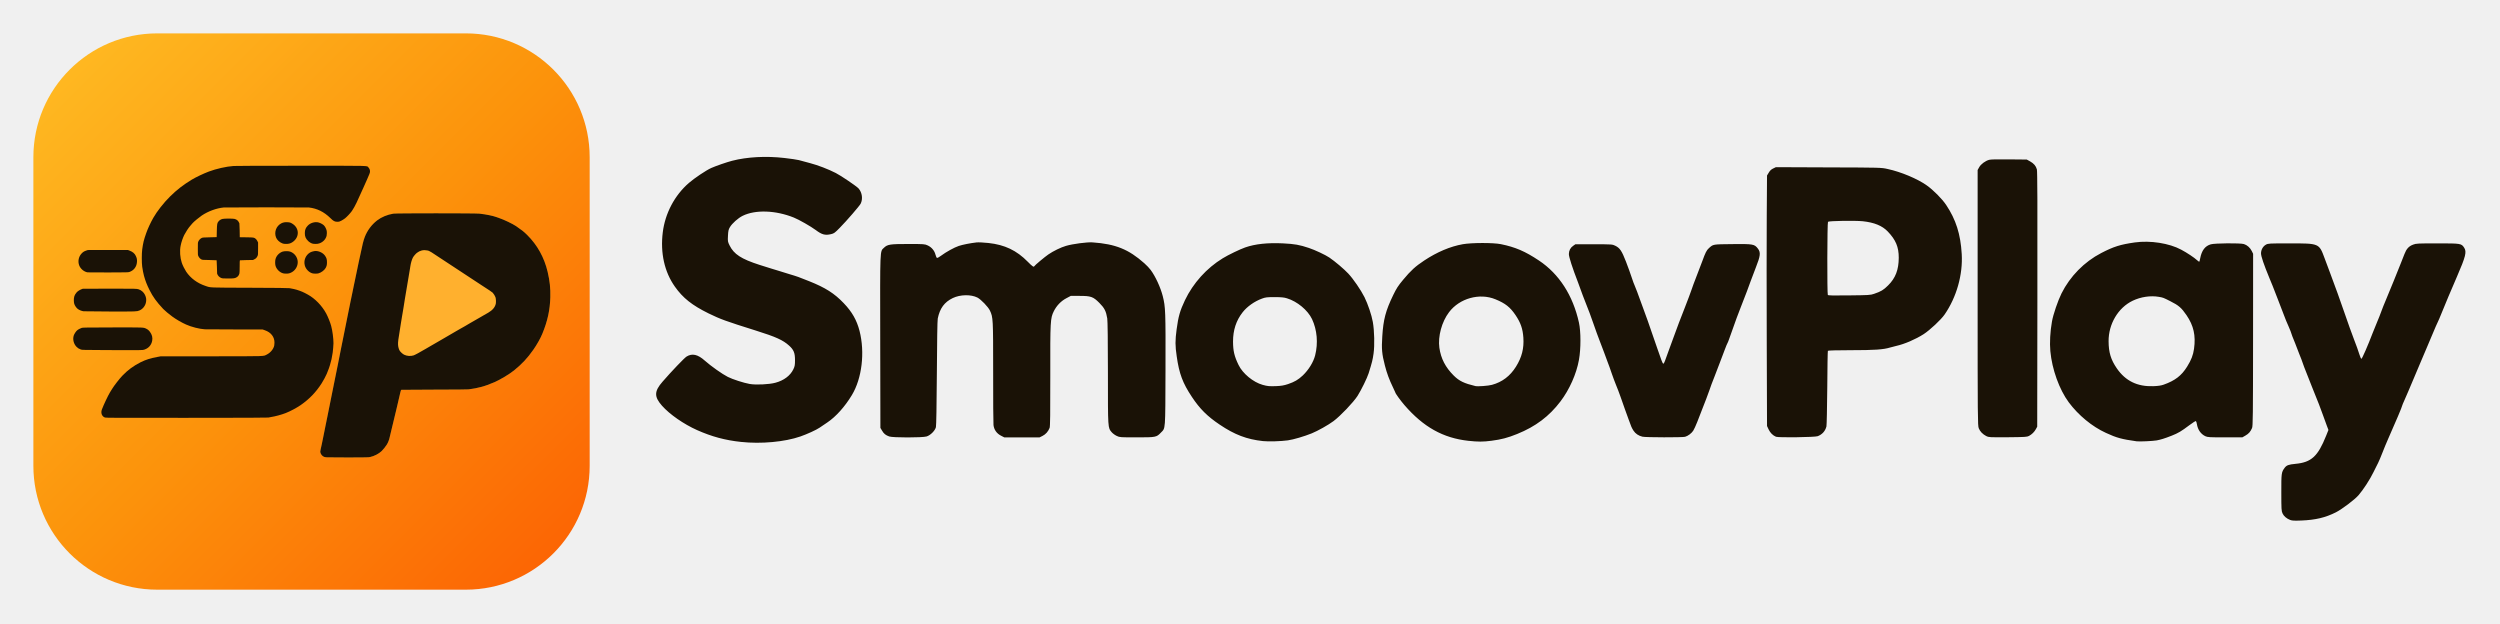
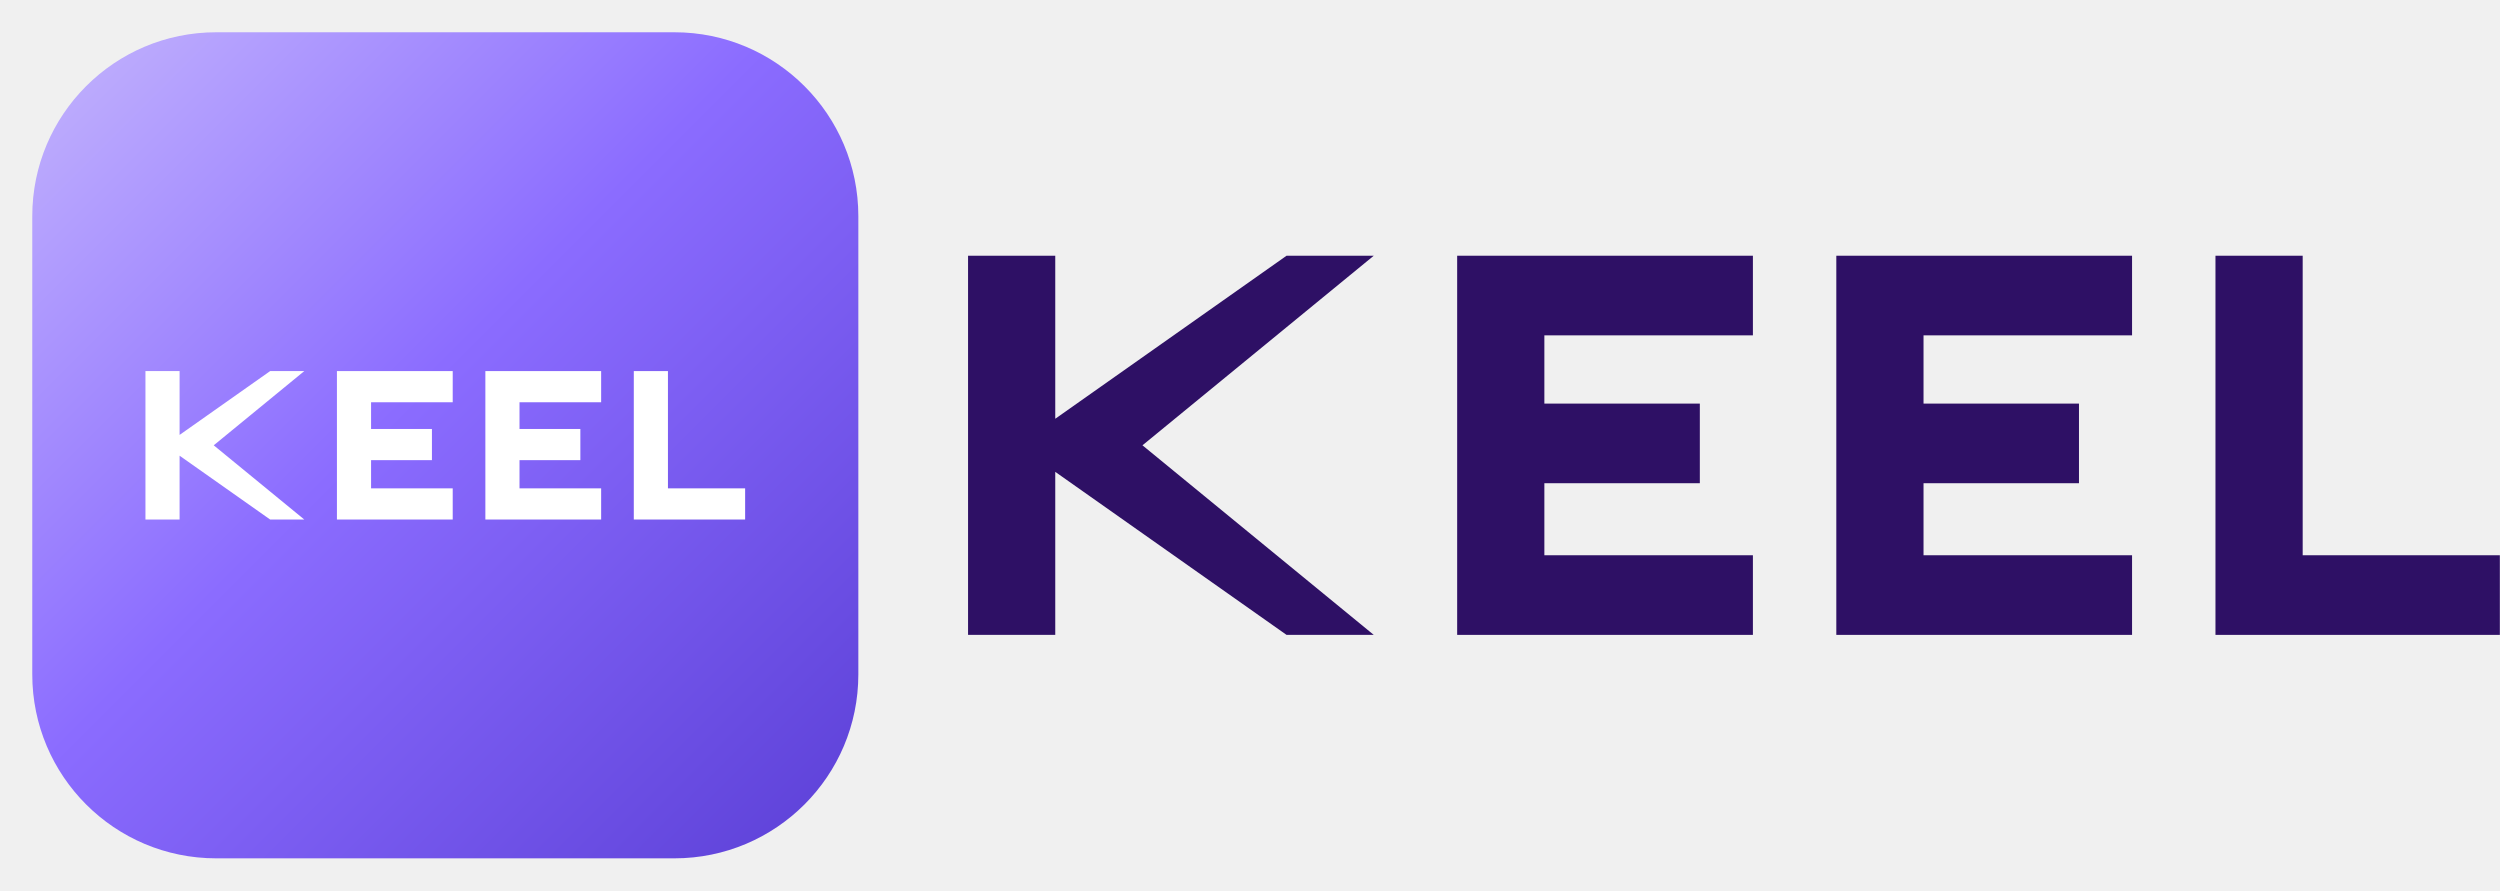
- <svg xmlns="http://www.w3.org/2000/svg" viewBox="-60 -60 4494 1120">
+ <svg xmlns="http://www.w3.org/2000/svg" viewBox="-40 -40 3099 1104">
  <defs>
-     <linearGradient id="g" x1="0" y1="0" x2="1" y2="1">
-       <stop offset="0" stop-color="#FFBD24" />
-       <stop offset="0.5" stop-color="#FC930B" />
-       <stop offset="1" stop-color="#FC5F03" />
+     <linearGradient id="keel" x1="0" y1="0" x2="1" y2="1">
+       <stop offset="0" stop-color="#C4B5FD" />
+       <stop offset="0.45" stop-color="#8B6CFF" />
+       <stop offset="1" stop-color="#5B3FD6" />
    </linearGradient>
  </defs>
-   <g transform="scale(0.97656)">
-     <rect width="1024" height="1024" rx="228" fill="url(#g)" />
-     <g transform="translate(72.0 243.4) scale(0.88)">
-       <path fill="#FFB02E" d="M532.3 610.2C527.0 609.9 525.2 609.2 522.2 606.5C520.1 604.5 518.3 600.8 518.3 598.3C518.3 597.1 519.1 593.2 521.5 582.6C522.1 579.6 524.6 567.7 525.4 563.5C525.8 561.4 527.1 554.7 528.4 548.5C531.8 532.0 532.5 528.5 533.5 523.4C533.9 520.8 536.4 508.5 539.0 496.0C541.5 483.4 544.5 468.9 545.5 463.7C547.6 452.9 551.3 434.8 554.9 417.2C558.8 397.9 560.0 391.8 561.8 382.4C562.7 377.6 564.3 369.8 565.3 365.1C567.4 355.3 572.3 330.9 575.2 315.9C577.2 305.3 578.1 301.4 581.3 285.7C582.3 280.9 584.0 272.7 585.1 267.5C586.1 262.3 587.7 254.8 588.5 250.9C589.4 247.0 590.8 240.1 591.7 235.7C594.5 221.6 597.5 207.5 598.4 203.5C598.9 201.3 600.4 194.5 601.7 188.3C606.5 164.9 608.6 156.6 611.4 149.3C616.7 135.6 625.7 123.6 637.1 114.7C646.4 107.6 658.4 102.6 671.2 100.5C677.4 99.5 842.6 99.5 851.4 100.5C865.9 102.2 878.7 104.8 886.8 107.7C888.2 108.2 890.5 109.0 891.9 109.5C902.4 113.0 920.4 121.6 928.0 126.7C940.2 135.1 943.8 137.9 951.1 145.1C972.4 166.2 986.8 192.2 993.9 222.3C998.4 241.6 1000.0 256.7 999.5 275.1C998.8 302.1 993.7 325.3 982.8 351.7C979.1 360.9 971.1 375.1 963.8 385.4C951.6 402.8 940.4 414.8 923.5 428.5C913.8 436.3 895.7 447.2 882.7 453.0C874.5 456.7 860.9 461.6 854.8 463.0C842.3 466.0 841.0 466.2 835.9 466.9C833.9 467.2 830.6 467.7 828.5 468.0C825.9 468.3 805.2 468.5 756.9 468.6C719.5 468.7 688.5 468.9 688.0 469.0C687.2 469.2 686.9 470.0 686.0 473.5C685.5 475.9 684.1 481.6 683.0 486.3C681.8 491.0 680.5 496.8 680.0 499.2C679.0 503.5 677.1 511.8 676.3 514.9C676.1 515.7 675.7 517.4 675.4 518.5C675.1 519.7 673.3 527.4 671.3 535.6C665.6 558.8 664.3 564.5 663.3 568.9C662.4 573.5 660.0 579.5 657.4 583.7C655.3 587.2 649.4 594.6 646.7 597.1C640.7 602.8 631.0 607.8 622.4 609.6C618.8 610.3 615.0 610.4 577.7 610.5C555.3 610.5 534.9 610.4 532.3 610.2Z" />
-       <path fill="#1A1206" fill-rule="evenodd" d="M532.3 610.2C527.0 609.9 525.2 609.2 522.2 606.5C520.1 604.5 518.3 600.8 518.3 598.3C518.3 597.1 519.1 593.2 521.5 582.6C522.1 579.6 524.6 567.7 525.4 563.5C525.8 561.4 527.1 554.7 528.4 548.5C531.8 532.0 532.5 528.5 533.5 523.4C533.9 520.8 536.4 508.5 539.0 496.0C541.5 483.4 544.5 468.9 545.5 463.7C547.6 452.9 551.3 434.8 554.9 417.2C558.8 397.9 560.0 391.8 561.8 382.4C562.7 377.6 564.3 369.8 565.3 365.1C567.4 355.3 572.3 330.9 575.2 315.9C577.2 305.3 578.1 301.4 581.3 285.7C582.3 280.9 584.0 272.7 585.1 267.5C586.1 262.3 587.7 254.8 588.5 250.9C589.4 247.0 590.8 240.1 591.7 235.7C594.5 221.6 597.5 207.5 598.4 203.5C598.9 201.3 600.4 194.5 601.7 188.3C606.5 164.9 608.6 156.6 611.4 149.3C616.7 135.6 625.7 123.6 637.1 114.7C646.4 107.6 658.4 102.6 671.2 100.5C677.4 99.5 842.6 99.5 851.4 100.5C865.9 102.2 878.7 104.8 886.8 107.7C888.2 108.2 890.5 109.0 891.9 109.5C902.4 113.0 920.4 121.6 928.0 126.7C940.2 135.1 943.8 137.9 951.1 145.1C972.4 166.2 986.8 192.2 993.9 222.3C998.4 241.6 1000.0 256.7 999.5 275.1C998.8 302.1 993.7 325.3 982.8 351.7C979.1 360.9 971.1 375.1 963.8 385.4C951.6 402.8 940.4 414.8 923.5 428.5C913.8 436.3 895.7 447.2 882.7 453.0C874.5 456.7 860.9 461.6 854.8 463.0C842.3 466.0 841.0 466.2 835.9 466.9C833.9 467.2 830.6 467.7 828.5 468.0C825.9 468.3 805.2 468.5 756.9 468.6C719.5 468.7 688.5 468.9 688.0 469.0C687.2 469.2 686.9 470.0 686.0 473.5C685.5 475.9 684.1 481.6 683.0 486.3C681.8 491.0 680.5 496.8 680.0 499.2C679.0 503.5 677.1 511.8 676.3 514.9C676.1 515.7 675.7 517.4 675.4 518.5C675.1 519.7 673.3 527.4 671.3 535.6C665.6 558.8 664.3 564.5 663.3 568.9C662.4 573.5 660.0 579.5 657.4 583.7C655.3 587.2 649.4 594.6 646.7 597.1C640.7 602.8 631.0 607.8 622.4 609.6C618.8 610.3 615.0 610.4 577.7 610.5C555.3 610.5 534.9 610.4 532.3 610.2ZM68.0 527.0C61.5 524.7 58.7 517.5 61.5 510.1C65.2 500.3 74.2 481.3 78.3 474.5C79.5 472.5 81.5 469.2 82.8 467.2C87.0 460.3 98.3 445.7 104.4 439.4C116.1 427.3 127.4 419.0 142.6 411.3C153.1 406.1 162.9 402.9 177.2 400.3L184.1 399.0L289.8 398.9C408.7 398.8 398.7 399.1 406.5 395.2C414.1 391.4 420.4 383.8 422.0 376.4C422.3 375.2 422.5 372.5 422.5 370.4C422.6 358.3 415.2 348.8 402.4 344.4L397.8 342.8L339.6 342.7C307.5 342.7 279.2 342.5 276.7 342.4C265.7 341.8 248.4 337.4 237.3 332.3C228.1 328.2 216.6 321.5 208.7 315.7C202.3 311.1 192.8 303.1 189.8 299.9C175.5 284.6 168.3 274.6 161.2 260.4C155.6 249.2 152.7 241.8 149.5 230.4C148.4 226.6 146.6 217.4 145.8 211.3C144.7 203.2 144.7 183.9 145.8 175.6C147.8 161.1 149.0 156.1 154.2 141.3C157.4 132.1 163.3 119.3 169.0 109.3C177.0 95.3 190.7 77.8 204.2 64.5C218.5 50.4 231.2 40.6 249.5 29.4C258.1 24.2 274.4 16.5 285.3 12.4C300.7 6.6 322.0 1.8 337.0 0.8C342.0 0.5 387.2 0.3 478.2 0.3C628.3 0.3 615.2 0.0 618.9 3.7C621.4 6.2 622.6 9.5 622.3 13.1C622.1 15.2 620.9 18.4 616.2 28.9C612.9 36.1 609.6 43.6 608.8 45.5C608.0 47.4 605.0 54.0 602.1 60.2C599.3 66.4 595.8 73.9 594.5 76.9C591.7 83.0 587.4 90.8 584.4 95.0C581.1 99.6 574.3 106.9 570.2 110.2C568.1 111.8 564.5 114.2 562.0 115.4C557.9 117.4 557.5 117.5 554.0 117.5C548.6 117.5 545.7 116.0 539.5 109.8C526.1 96.7 511.7 89.6 494.6 87.6C491.0 87.2 320.6 87.2 316.3 87.6C301.1 89.1 283.8 95.4 270.3 104.5C265.0 108.1 254.0 117.2 251.3 120.3C249.8 122.1 247.5 124.8 246.1 126.3C242.7 130.1 237.0 138.8 233.8 145.0C230.8 151.0 227.6 160.2 226.2 167.6C224.0 178.1 225.0 192.6 228.6 203.2C230.4 208.6 234.5 216.8 237.7 221.7C246.9 235.5 261.2 246.1 278.3 251.7C289.6 255.5 282.4 255.2 371.6 255.5C427.7 255.7 452.1 256.0 454.1 256.4C460.3 257.5 466.6 258.9 469.0 259.7C478.6 262.8 482.7 264.5 492.3 269.8C507.4 278.1 521.9 293.1 530.7 309.4C534.4 316.3 539.2 328.2 541.1 335.4C543.8 345.5 545.9 361.1 545.9 371.6C545.9 375.1 544.9 386.7 544.3 390.9C542.5 402.9 541.5 407.3 538.5 417.4C537.4 421.2 535.1 427.7 533.9 430.3C533.5 431.3 532.6 433.6 531.9 435.4C530.4 439.2 524.7 450.0 521.3 455.2C509.5 473.8 495.2 488.6 477.1 501.1C468.2 507.1 455.9 513.7 446.0 517.6C437.3 521.0 423.7 524.7 415.3 525.9C413.3 526.2 410.8 526.7 409.8 527.0C408.5 527.4 362.5 527.5 238.9 527.6C92.6 527.7 69.6 527.6 68.0 527.0ZM713.5 397.0C716.3 396.1 726.7 390.5 739.2 383.1C742.5 381.2 747.1 378.5 749.5 377.1C751.9 375.8 756.6 373.1 759.9 371.1C763.2 369.2 769.6 365.5 774.2 362.8C778.7 360.2 786.4 355.8 791.2 352.9C796.0 350.1 801.4 346.9 803.2 345.9C805.0 344.9 809.0 342.6 812.1 340.8C815.2 339.0 817.9 337.5 818.0 337.5C818.1 337.5 819.7 336.6 821.5 335.5C823.3 334.4 827.5 331.9 830.8 330.0C834.1 328.1 840.1 324.7 844.2 322.3C848.2 320.0 852.5 317.5 853.6 316.9C854.8 316.3 858.1 314.3 861.0 312.6C863.9 310.9 867.8 308.7 869.6 307.7C878.7 302.4 884.0 296.1 885.5 288.6C886.1 285.1 885.8 278.0 884.7 275.1C883.9 272.7 881.1 268.2 879.0 265.9C877.9 264.7 871.3 260.2 855.7 250.2C846.3 244.0 819.0 226.1 794.7 210.1C743.4 176.1 747.4 178.6 741.9 177.4C734.1 175.8 726.6 177.6 720.3 182.6C717.6 184.7 713.2 190.0 711.9 192.6C709.8 196.7 707.6 204.3 706.7 210.6C706.4 212.6 706.0 215.2 705.8 216.4C705.5 217.5 705.1 219.9 704.9 221.7C704.6 223.4 703.6 229.1 702.8 234.3C699.2 255.3 697.8 263.3 695.4 278.1C694.0 286.6 692.7 294.9 692.5 296.5C692.2 298.2 691.7 301.4 691.3 303.7C690.9 305.9 690.0 311.0 689.4 314.9C688.8 318.9 688.0 323.2 687.8 324.6C687.5 326.0 687.1 328.5 686.9 330.1C686.7 331.8 685.9 336.3 685.3 340.3C681.4 363.8 680.7 369.3 681.0 374.8C681.3 379.4 682.5 383.8 684.3 387.0C685.9 389.7 690.5 393.9 693.6 395.5C699.4 398.4 707.2 399.0 713.5 397.0ZM73.5 385.9C20.5 385.6 20.1 385.6 17.5 384.7C13.1 383.0 11.2 381.8 8.5 379.1C2.4 373.0 0.0 363.2 2.7 355.2C3.7 352.2 7.0 347.1 9.3 345.0C11.5 342.9 16.0 340.5 19.4 339.4C21.7 338.7 27.6 338.7 83.4 338.5C150.5 338.4 148.1 338.3 153.9 341.0C157.2 342.5 159.5 344.4 162.0 347.7C166.4 353.7 167.9 359.6 166.7 366.3C165.0 375.3 159.4 381.7 150.9 384.7C148.0 385.7 146.8 385.8 137.3 386.0C131.6 386.1 102.9 386.1 73.5 385.9ZM23.2 304.7C19.2 304.2 14.1 302.2 11.0 299.8C8.1 297.6 4.9 292.9 3.7 289.2C2.5 285.2 2.5 277.9 3.7 273.9C4.7 270.6 6.8 267.1 9.0 264.8C11.0 262.7 15.5 259.8 18.8 258.6L21.5 257.6L76.5 257.4C131.1 257.3 134.5 257.4 138.5 258.8C144.4 260.9 149.0 265.0 151.6 270.4C154.0 275.4 154.7 279.6 153.9 284.7C152.8 292.9 147.1 300.2 139.8 303.1C134.2 305.3 134.5 305.3 78.8 305.2C50.1 305.1 25.1 304.9 23.2 304.7ZM311.4 235.2C307.2 233.7 303.6 229.9 302.5 225.8C302.4 225.3 302.2 218.9 302.1 211.6C301.9 204.3 301.7 198.2 301.5 198.0C301.4 197.8 294.6 197.6 286.4 197.5C272.9 197.3 271.5 197.2 269.8 196.3C267.2 195.1 264.5 192.1 263.3 189.3C262.2 186.9 262.2 186.5 262.2 174.0C262.2 161.4 262.2 161.1 263.3 158.6C264.6 155.6 267.5 152.6 270.4 151.3C272.4 150.4 273.6 150.3 287.0 150.0C295.0 149.8 301.6 149.6 301.6 149.6C301.6 149.6 301.8 143.7 301.9 136.5C302.3 121.4 302.6 120.0 305.8 116.3C308.1 113.8 310.4 112.4 314.0 111.5C317.3 110.6 335.7 110.6 339.0 111.5C344.2 112.9 346.8 115.3 349.1 120.8C349.3 121.3 349.5 128.0 349.7 135.7L349.9 149.8L364.2 150.0C379.8 150.3 379.5 150.2 383.3 153.2C384.6 154.3 385.7 155.8 386.7 157.8L388.2 160.9L388.2 173.7C388.2 186.1 388.1 186.7 387.1 188.9C385.5 192.5 383.5 194.6 380.4 196.0L377.6 197.4L364.1 197.6C356.8 197.7 350.5 198.0 350.2 198.1C349.8 198.4 349.7 202.3 349.7 211.0C349.7 218.2 349.5 224.3 349.2 225.3C348.2 229.2 346.6 231.5 343.7 233.4C340.0 235.8 337.4 236.2 325.1 236.1C315.3 236.1 313.7 236.0 311.4 235.2ZM440.5 225.3C433.3 223.4 426.4 216.4 424.6 209.2C423.7 205.7 423.7 199.4 424.6 195.8C426.4 188.7 432.0 182.7 439.2 180.0C442.9 178.7 451.5 178.6 455.3 179.9C466.0 183.6 472.7 194.7 470.9 205.6C469.3 215.1 462.6 222.6 453.4 225.3C450.3 226.2 443.9 226.2 440.5 225.3ZM501.2 225.2C494.2 222.9 488.0 216.3 486.0 209.1C483.1 198.7 487.5 187.5 496.7 181.9C499.5 180.2 505.4 178.6 508.6 178.6C516.1 178.6 524.2 182.7 528.3 188.6C531.4 193.1 532.3 196.0 532.3 202.1C532.3 207.8 531.8 209.8 529.5 214.2C526.8 219.0 519.7 224.2 514.1 225.5C510.8 226.3 504.1 226.1 501.2 225.2ZM31.6 223.3C24.1 222.1 16.7 215.9 14.0 208.6C10.9 200.3 12.8 190.7 18.7 184.2C21.7 180.9 24.1 179.3 28.5 177.8L32.1 176.6L74.0 176.5L115.9 176.5L119.1 177.7C126.0 180.3 130.1 183.8 132.5 189.0C134.6 193.4 135.2 196.6 134.9 201.2C134.3 211.5 128.5 219.2 119.0 222.5C116.5 223.3 114.5 223.4 75.1 223.5C52.5 223.6 32.9 223.5 31.6 223.3ZM439.1 162.7C433.1 160.5 427.6 155.3 425.7 150.1C421.5 138.9 426.2 126.3 436.7 120.8C440.6 118.8 444.4 118.1 449.5 118.4C454.5 118.7 456.0 119.1 459.7 121.4C475.0 130.6 475.2 150.2 460.0 160.2C456.1 162.8 452.2 163.9 446.6 163.8C443.0 163.8 441.4 163.6 439.1 162.7ZM502.5 163.3C499.6 162.7 495.6 160.3 493.1 157.9C487.8 152.7 485.9 148.3 486.0 141.1C486.0 134.5 487.8 129.9 492.4 125.3C497.8 119.7 507.3 117.0 514.6 118.9C518.6 120.0 523.5 122.7 525.9 125.0C528.2 127.3 530.8 132.2 531.6 135.8C532.3 138.7 532.2 144.3 531.5 147.0C529.5 154.3 523.9 160.1 516.3 162.7C513.5 163.6 512.0 163.8 508.5 163.8C506.2 163.8 503.5 163.6 502.5 163.3Z" />
+   <rect width="1024" height="1024" rx="228" fill="url(#keel)" />
+   <g fill="#FFFFFF" transform="translate(140.3 420.0) scale(0.92)">
+     <g transform="translate(0 0)">
+       <path d="M0 0H46V200H0Z M46 86L168 0H214L92 100L214 200H168L46 114Z" />
+     </g>
+     <g transform="translate(258 0)">
+       <path d="M0 0H156V42H46V78H128V120H46V158H156V200H0Z" />
+     </g>
+     <g transform="translate(458 0)">
+       <path d="M0 0H156V42H46V78H128V120H46V158H156V200H0Z" />
+     </g>
+     <g transform="translate(658 0)">
+       <path d="M0 0H46V158H150V200H0Z" />
    </g>
  </g>
-   <path fill="#1A1206" fill-rule="evenodd" d="M4056.9 874.7C4050.4 872.2 4045.2 867.8 4043.0 862.7C4041.1 858.6 4040.9 855.0 4040.9 825.5C4040.8 790.5 4041.1 788.9 4046.7 781.2C4050.3 776.3 4053.8 775.0 4066.4 773.8C4094.9 771.1 4106.6 760.4 4121.4 723.4L4125.6 712.9L4122.8 705.5C4121.3 701.5 4118.1 692.7 4115.7 686.0C4109.4 668.7 4109.6 669.1 4096.6 636.9C4090.1 620.8 4083.5 604.1 4082.0 599.9C4078.2 588.9 4075.1 580.6 4073.2 576.4C4072.3 574.4 4070.7 570.1 4069.5 566.8C4068.4 563.5 4066.7 559.2 4065.8 557.2C4063.5 552.2 4057.4 536.1 4057.4 535.0C4057.4 534.6 4055.6 530.4 4053.5 525.7C4051.3 521.0 4047.8 512.5 4045.7 506.7C4043.5 500.9 4038.3 487.2 4034.0 476.3C4024.4 451.5 4025.5 454.3 4019.3 439.4C4009.6 415.9 4004.4 400.7 4004.4 395.5C4004.4 389.0 4007.9 382.8 4013.2 379.8C4017.3 377.6 4018.7 377.5 4055.4 377.5C4109.3 377.5 4108.7 377.2 4118.8 404.5C4122.2 413.6 4126.4 425.1 4128.3 429.9C4137.8 455.1 4147.0 480.7 4154.6 502.8C4160.6 520.4 4167.3 539.0 4171.6 550.2C4176.5 562.9 4178.5 568.5 4181.2 577.0C4182.5 581.4 4184.2 585.0 4184.9 585.0C4186.1 585.0 4197.2 559.5 4205.1 538.6C4207.5 532.3 4211.4 522.8 4213.6 517.7C4215.8 512.5 4219.1 504.3 4220.8 499.4C4222.5 494.6 4226.0 485.9 4228.5 480.1C4231.0 474.4 4237.5 458.7 4242.8 445.4C4248.2 432.0 4254.1 417.4 4255.9 412.8C4257.7 408.3 4260.5 401.0 4262.2 396.8C4265.8 387.3 4270.1 382.6 4277.9 379.7C4283.3 377.6 4286.5 377.5 4321.5 377.5C4363.6 377.5 4364.5 377.6 4369.5 385.1C4374.5 392.6 4372.4 400.9 4356.5 437.6C4346.0 461.8 4335.1 487.6 4329.4 501.9C4326.2 509.9 4322.7 518.1 4321.6 520.1C4320.6 522.1 4317.1 529.9 4314.0 537.5C4310.8 545.1 4305.1 558.5 4301.4 567.3C4297.6 576.1 4292.2 589.0 4289.2 596.0C4286.3 603.0 4281.5 614.2 4278.7 620.9C4275.8 627.5 4271.7 637.2 4269.6 642.4C4267.5 647.5 4264.1 655.4 4262.0 659.9C4260.0 664.3 4258.3 668.3 4258.3 668.8C4258.3 670.5 4245.6 700.5 4232.9 729.0C4229.9 735.7 4225.3 746.9 4222.6 753.9C4219.9 760.9 4216.4 769.1 4214.9 772.1C4213.3 775.1 4209.6 782.7 4206.5 788.9C4200.3 801.8 4188.0 820.7 4179.6 830.3C4172.5 838.4 4150.2 855.2 4139.1 860.9C4120.1 870.5 4102.3 874.7 4076.7 875.7C4064.5 876.2 4060.4 876.0 4056.9 874.7ZM1272.1 734.4C1243.5 731.4 1219.3 724.8 1193.2 713.2C1169.0 702.4 1143.8 684.9 1130.0 669.3C1115.7 653.1 1115.9 643.4 1131.1 626.0C1146.7 608.0 1170.3 583.3 1174.1 581.0C1184.2 574.7 1194.4 577.0 1207.1 588.4C1217.6 597.8 1238.5 612.6 1248.3 617.5C1257.0 621.9 1276.8 628.3 1287.6 630.2C1298.8 632.2 1322.5 631.1 1333.9 628.0C1349.0 624.0 1360.6 615.3 1366.1 603.9C1368.7 598.5 1369.1 596.3 1369.1 587.2C1369.1 574.4 1366.8 568.7 1358.4 561.2C1347.3 551.2 1334.6 545.5 1298.6 534.2C1244.4 517.2 1235.1 513.8 1213.6 503.3C1184.0 488.7 1167.6 475.7 1153.2 455.3C1134.4 428.8 1126.8 394.7 1131.4 357.6C1135.6 323.5 1152.7 291.1 1178.3 268.9C1188.3 260.2 1209.5 246.0 1218.5 242.0C1226.5 238.4 1247.0 231.3 1256.1 229.0C1283.2 222.0 1317.1 220.2 1350.1 224.0C1361.4 225.3 1373.1 227.0 1376.0 227.8C1378.9 228.6 1388.1 231.0 1396.4 233.3C1410.4 237.0 1428.7 244.0 1442.4 251.0C1451.9 255.8 1479.8 274.8 1483.4 278.8C1489.8 286.1 1491.4 297.8 1487.1 306.2C1484.9 310.4 1462.2 336.7 1449.5 349.6C1440.8 358.5 1439.2 359.7 1433.9 360.9C1423.2 363.4 1417.5 361.9 1406.2 353.4C1397.9 347.2 1375.9 334.6 1367.0 331.1C1334.2 317.9 1297.9 316.7 1275.1 327.9C1266.9 331.9 1256.0 341.6 1252.0 348.5C1249.6 352.5 1249.0 355.2 1248.6 363.8C1248.1 373.7 1248.2 374.5 1251.5 381.2C1259.3 397.0 1272.6 405.6 1305.2 416.1C1314.9 419.2 1324.3 422.2 1326.2 422.7C1328.0 423.2 1334.2 425.1 1340.0 426.9C1345.7 428.8 1354.2 431.3 1358.7 432.7C1373.2 437.0 1375.5 437.8 1394.6 445.5C1423.7 457.1 1439.8 467.3 1456.7 485.0C1471.6 500.5 1480.1 515.5 1485.1 534.8C1495.0 573.4 1489.5 620.1 1471.4 650.1C1458.9 670.9 1442.6 689.1 1427.2 699.4C1422.6 702.5 1416.4 706.7 1413.3 708.8C1407.3 712.9 1390.9 720.4 1378.8 724.6C1350.5 734.4 1308.3 738.3 1272.1 734.4ZM2210.3 732.9C2181.4 729.8 2159.3 721.4 2132.5 703.3C2110.3 688.4 2096.6 674.8 2082.5 653.4C2066.0 628.6 2059.7 611.8 2055.3 580.8C2052.4 561.3 2052.4 552.4 2055.1 532.0C2058.2 508.8 2061.2 498.4 2070.1 479.6C2084.8 448.9 2109.0 422.0 2138.0 404.3C2147.9 398.2 2168.9 388.1 2178.3 384.8C2196.4 378.5 2218.8 376.1 2246.7 377.5C2267.2 378.5 2276.1 380.1 2292.8 385.7C2303.9 389.4 2322.8 398.3 2329.7 403.0C2340.0 410.0 2356.1 423.7 2363.7 431.8C2372.7 441.4 2386.4 461.4 2392.8 474.2C2398.9 486.6 2405.6 506.2 2407.8 518.8C2410.6 534.7 2411.2 561.0 2409.1 575.6C2407.5 586.9 2406.6 590.7 2400.3 610.9C2397.7 619.3 2386.9 641.3 2380.3 651.7C2372.7 663.4 2349.7 687.6 2337.1 697.0C2327.9 703.9 2309.0 714.5 2298.0 719.0C2284.7 724.4 2264.7 730.3 2255.0 731.6C2242.6 733.3 2220.2 734.0 2210.3 732.9ZM2579.5 732.4C2534.1 727.4 2498.8 707.7 2464.7 668.3C2457.3 659.7 2448.1 647.0 2448.1 645.2C2448.1 644.9 2446.2 640.8 2443.9 636.1C2437.3 622.5 2433.0 610.8 2429.5 597.1C2424.1 576.2 2423.3 567.4 2424.8 544.5C2426.7 514.4 2430.8 498.6 2444.4 470.5C2450.3 458.3 2453.3 453.7 2462.3 442.9C2476.2 426.2 2484.3 418.8 2500.2 408.3C2523.3 393.0 2547.0 383.0 2569.5 379.0C2585.4 376.2 2624.2 376.1 2638.0 378.9C2663.9 384.2 2681.5 391.7 2706.4 408.3C2742.6 432.4 2767.5 470.9 2778.3 519.9C2781.9 536.2 2781.9 567.0 2778.3 587.0C2773.8 612.2 2761.2 640.4 2745.1 661.6C2724.9 688.3 2700.3 706.8 2667.3 720.1C2650.3 727.0 2638.9 730.0 2621.1 732.3C2606.0 734.3 2597.0 734.3 2579.5 732.4ZM3780.9 733.3C3753.9 729.5 3745.0 727.1 3725.7 718.2C3700.7 706.8 3676.2 686.5 3658.8 663.2C3641.7 640.0 3628.7 603.9 3625.7 571.2C3624.3 556.3 3625.4 535.9 3628.6 518.0C3630.8 505.3 3639.3 480.4 3645.8 467.4C3661.2 436.6 3686.7 410.7 3717.1 394.9C3739.4 383.3 3751.6 379.5 3777.6 375.8C3805.3 371.9 3839.4 377.2 3860.9 388.8C3871.3 394.3 3884.6 403.2 3889.3 407.6C3891.3 409.5 3893.2 410.7 3893.5 410.4C3893.8 410.1 3894.5 407.3 3895.1 404.2C3897.8 390.2 3903.8 382.2 3914.1 379.2C3921.2 377.1 3966.9 376.7 3973.6 378.7C3979.4 380.5 3984.7 385.1 3987.7 391.1L3990.2 396.2L3990.1 550.7C3990.0 689.1 3989.8 705.6 3988.3 709.4C3985.4 716.1 3982.5 719.5 3976.4 723.0L3970.8 726.2L3939.8 726.2C3912.1 726.2 3908.5 726.0 3904.5 724.2C3896.2 720.3 3890.8 712.6 3889.1 702.3C3888.7 699.7 3887.9 697.3 3887.3 696.9C3886.7 696.6 3881.4 700.0 3875.5 704.4C3861.2 715.2 3855.5 718.6 3843.8 723.2C3831.0 728.2 3824.3 730.3 3816.7 731.7C3809.6 732.9 3785.8 734.0 3780.9 733.3ZM1538.5 724.6C1532.0 722.3 1528.8 719.7 1525.6 714.2L1522.6 709.2L1522.3 554.1C1522.0 382.6 1521.6 392.6 1529.1 385.3C1535.4 379.3 1539.9 378.6 1572.7 378.6C1601.3 378.6 1602.3 378.7 1607.7 381.2C1614.6 384.4 1619.8 390.5 1621.6 397.7C1622.4 400.7 1623.6 403.4 1624.3 403.6C1625.1 403.9 1628.3 402.2 1631.6 399.7C1640.5 393.0 1655.6 384.7 1663.5 382.1C1670.7 379.7 1684.6 377.0 1695.4 375.8C1698.7 375.4 1708.4 375.9 1716.9 376.8C1746.2 380.0 1767.4 390.1 1787.5 410.5C1795.7 418.9 1798.4 420.7 1799.3 418.5C1799.9 417.0 1818.2 401.7 1824.5 397.4C1833.4 391.3 1847.1 384.6 1856.2 382.0C1868.4 378.4 1894.2 375.0 1904.0 375.7C1945.3 378.6 1968.9 388.2 1997.0 413.2C2001.2 416.9 2006.3 422.3 2008.4 425.2C2017.1 436.9 2026.2 456.7 2030.2 472.4C2035.1 491.7 2035.4 499.7 2035.1 605.0C2034.7 716.7 2035.3 708.9 2026.7 717.8C2018.9 726.0 2017.7 726.2 1983.4 726.2C1954.0 726.2 1952.9 726.2 1947.6 723.7C1944.5 722.3 1940.4 719.3 1938.5 717.1C1931.4 709.0 1931.6 711.1 1931.6 610.5C1931.6 553.8 1931.1 516.7 1930.4 512.4C1928.3 499.4 1925.4 493.7 1916.2 484.5C1904.9 473.2 1901.1 471.9 1880.2 471.9L1864.8 471.9L1856.7 476.2C1847.2 481.2 1839.2 489.6 1834.3 499.5C1828.1 512.2 1827.8 516.5 1828.0 615.9C1828.1 683.4 1827.8 706.7 1826.8 709.2C1824.2 715.7 1819.8 720.7 1814.2 723.5L1808.6 726.3L1777.0 726.3L1745.4 726.3L1739.4 723.2C1731.7 719.3 1726.8 712.4 1725.9 704.0C1725.5 700.8 1725.2 657.9 1725.3 608.7C1725.3 512.4 1725.2 510.6 1719.5 498.3C1716.5 491.8 1703.3 478.1 1697.0 474.9C1685.3 469.0 1666.1 469.4 1652.7 475.8C1637.6 483.1 1629.4 494.3 1625.7 512.7C1625.0 516.0 1624.4 555.1 1624.1 610.9C1623.7 669.8 1623.1 705.2 1622.4 707.9C1620.7 714.4 1612.4 722.6 1605.6 724.6C1598.0 726.9 1544.6 726.9 1538.5 724.6ZM2892.5 725.0C2885.6 723.4 2879.9 719.6 2876.4 714.2C2873.0 708.8 2872.3 707.2 2867.5 693.7C2865.8 688.9 2862.8 680.7 2860.9 675.5C2859.0 670.3 2855.5 660.5 2853.2 653.6C2850.8 646.7 2847.1 637.0 2845.0 632.1C2842.9 627.1 2839.4 617.6 2837.1 610.9C2834.9 604.2 2831.6 595.1 2829.8 590.6C2828.0 586.1 2825.2 578.4 2823.5 573.5C2821.7 568.6 2818.2 559.4 2815.7 553.0C2813.1 546.6 2807.9 532.1 2804.0 520.8C2800.1 509.5 2794.8 495.1 2792.1 488.8C2789.5 482.5 2786.4 474.6 2785.3 471.3C2784.2 468.0 2780.4 457.5 2776.8 448.1C2766.5 421.4 2760.1 401.7 2760.2 396.6C2760.3 390.4 2763.0 385.2 2767.9 381.9L2771.9 379.1L2805.1 379.1C2837.7 379.1 2838.4 379.2 2843.5 381.7C2851.9 385.8 2855.3 390.9 2862.8 410.2C2866.5 419.8 2871.2 432.7 2873.1 438.7C2875.1 444.8 2877.5 451.5 2878.6 453.6C2879.6 455.8 2881.6 460.7 2883.0 464.7C2884.3 468.6 2889.4 482.5 2894.3 495.6C2899.2 508.6 2905.8 527.3 2909.0 537.0C2912.2 546.7 2916.9 560.3 2919.5 567.3C2922.0 574.3 2925.1 583.1 2926.4 586.9C2927.7 590.7 2929.3 593.8 2930.0 593.8C2930.7 593.8 2932.0 591.5 2933.0 588.6C2933.9 585.7 2937.0 577.4 2939.7 570.1C2942.4 562.8 2946.7 551.1 2949.2 544.2C2956.1 525.2 2959.1 517.2 2968.9 492.3C2973.8 479.8 2979.0 465.9 2980.5 461.4C2982.0 456.8 2985.9 446.1 2989.3 437.6C2992.7 429.1 2997.5 416.5 3000.0 409.6C3005.6 394.2 3007.7 389.9 3011.8 386.2C3019.9 378.9 3018.4 379.2 3054.3 378.8C3091.6 378.4 3093.8 378.8 3100.0 386.9C3105.3 393.8 3104.6 399.8 3096.2 421.1C3092.4 430.8 3088.3 441.5 3087.2 444.8C3084.9 451.7 3076.7 473.3 3069.0 492.8C3066.1 500.1 3062.9 508.6 3061.8 511.6C3054.9 530.8 3049.3 546.5 3047.8 550.8C3046.9 553.5 3045.7 556.2 3045.3 556.8C3044.8 557.5 3042.6 562.7 3040.5 568.4C3038.3 574.2 3034.4 584.6 3031.7 591.6C3029.0 598.6 3024.7 609.8 3022.2 616.4C3019.6 623.1 3017.1 629.6 3016.6 630.8C3016.1 632.0 3014.4 636.7 3012.9 641.3C3010.4 648.7 3007.1 657.3 2990.9 698.7C2988.4 705.0 2985.2 712.1 2983.7 714.3C2980.6 719.0 2974.4 723.7 2969.0 725.2C2964.3 726.5 2898.4 726.4 2892.5 725.0ZM3132.5 725.1C3126.9 722.8 3122.2 718.1 3119.3 712.0L3116.4 705.8L3115.9 554.6C3115.6 471.5 3115.6 370.1 3115.9 329.5L3116.4 255.5L3119.5 250.4C3121.6 246.8 3123.9 244.5 3127.4 242.9L3132.3 240.5L3227.0 240.9C3321.1 241.2 3321.8 241.2 3333.3 243.8C3357.3 249.0 3386.9 261.4 3403.6 273.3C3415.5 281.7 3431.0 297.4 3438.4 308.4C3456.0 334.8 3464.3 360.9 3466.4 396.6C3468.6 433.8 3457.1 474.3 3435.6 505.4C3429.1 514.8 3409.4 533.2 3397.9 540.7C3383.5 549.9 3363.7 558.5 3348.8 561.8C3345.4 562.6 3340.4 563.9 3337.6 564.7C3325.8 568.4 3309.1 569.5 3267.4 569.5C3243.1 569.5 3226.1 570.0 3225.8 570.6C3225.4 571.1 3224.9 601.1 3224.7 637.1C3224.4 673.1 3223.7 704.4 3223.2 706.6C3221.0 715.0 3215.7 720.9 3207.5 724.1C3202.6 726.0 3136.8 726.9 3132.5 725.1ZM3510.5 723.9C3504.0 720.5 3499.2 715.5 3497.0 709.8C3495.1 705.0 3495.0 691.8 3495.0 475.2L3495.0 245.6L3497.8 240.6C3500.9 235.0 3508.8 229.2 3515.7 227.3C3518.5 226.5 3531.4 226.2 3551.7 226.5L3583.3 226.8L3589.3 230.1C3596.0 233.9 3599.7 238.1 3601.5 244.5C3602.4 247.7 3602.7 308.4 3602.4 477.9L3602.1 707.0L3599.7 711.4C3596.9 716.5 3592.6 720.8 3587.2 723.7C3583.7 725.5 3580.1 725.7 3549.1 726.0C3516.3 726.2 3514.7 726.1 3510.5 723.9ZM2255.2 630.5C2267.1 626.5 2273.7 622.6 2281.9 614.9C2292.4 604.9 2301.0 591.0 2304.1 578.8C2309.7 556.7 2307.6 533.0 2298.5 513.6C2290.8 497.5 2271.9 481.8 2253.3 476.2C2248.3 474.6 2243.0 474.1 2231.2 474.1C2217.7 474.1 2214.9 474.4 2208.7 476.7C2195.0 481.7 2181.9 491.0 2173.8 501.3C2162.1 516.2 2156.5 533.3 2156.5 554.1C2156.6 570.8 2158.8 580.4 2166.4 596.0C2173.8 611.4 2192.6 627.0 2209.7 631.8C2218.8 634.3 2221.3 634.5 2234.1 634.1C2243.3 633.7 2247.9 632.9 2255.2 630.5ZM2621.9 631.8C2640.4 626.8 2654.6 616.0 2665.2 599.0C2675.7 582.0 2679.7 566.3 2678.4 546.9C2677.3 530.9 2673.5 520.0 2664.3 506.4C2654.6 492.1 2646.0 485.3 2628.2 478.0C2599.6 466.2 2563.7 476.2 2544.8 501.2C2531.7 518.4 2524.6 544.8 2527.4 565.1C2530.2 584.6 2538.3 600.3 2553.3 615.2C2563.1 624.9 2571.8 629.1 2592.2 634.0C2596.3 635.0 2615.4 633.6 2621.9 631.8ZM3829.3 631.5C3849.9 624.2 3861.5 615.3 3871.6 599.0C3879.1 586.9 3882.4 578.4 3884.0 566.9C3887.3 543.2 3883.3 525.4 3870.5 506.6C3861.4 493.3 3856.5 489.0 3841.1 481.3C3828.7 475.0 3828.3 474.9 3820.7 473.6C3805.9 471.0 3788.3 473.6 3773.7 480.6C3747.6 493.1 3730.2 522.4 3730.4 553.5C3730.5 573.5 3734.5 586.7 3745.2 602.2C3760.8 624.8 3782.1 635.2 3810.7 634.2C3819.3 633.9 3824.8 633.1 3829.3 631.5ZM3309.1 468.1C3321.2 464.0 3325.9 461.2 3334.0 453.1C3347.4 439.9 3353.1 425.0 3353.2 403.3C3353.2 384.0 3347.9 371.2 3333.4 356.1C3323.4 345.7 3309.1 339.9 3288.5 337.7C3274.4 336.3 3227.7 337.0 3226.0 338.7C3224.6 340.1 3224.3 467.9 3225.7 470.2C3226.3 471.2 3235.9 471.4 3264.2 471.0C3299.6 470.6 3302.3 470.5 3309.1 468.1Z" />
+   <g fill="#2E1065" transform="translate(1160 277.0) scale(2.35)">
+     <g transform="translate(0 0)">
+       <path d="M0 0H46V200H0Z M46 86L168 0H214L92 100L214 200H168L46 114Z" />
+     </g>
+     <g transform="translate(258 0)">
+       <path d="M0 0H156V42H46V78H128V120H46V158H156V200H0Z" />
+     </g>
+     <g transform="translate(458 0)">
+       <path d="M0 0H156V42H46V78H128V120H46V158H156V200H0Z" />
+     </g>
+     <g transform="translate(658 0)">
+       <path d="M0 0H46V158H150V200H0Z" />
+     </g>
+   </g>
</svg>
